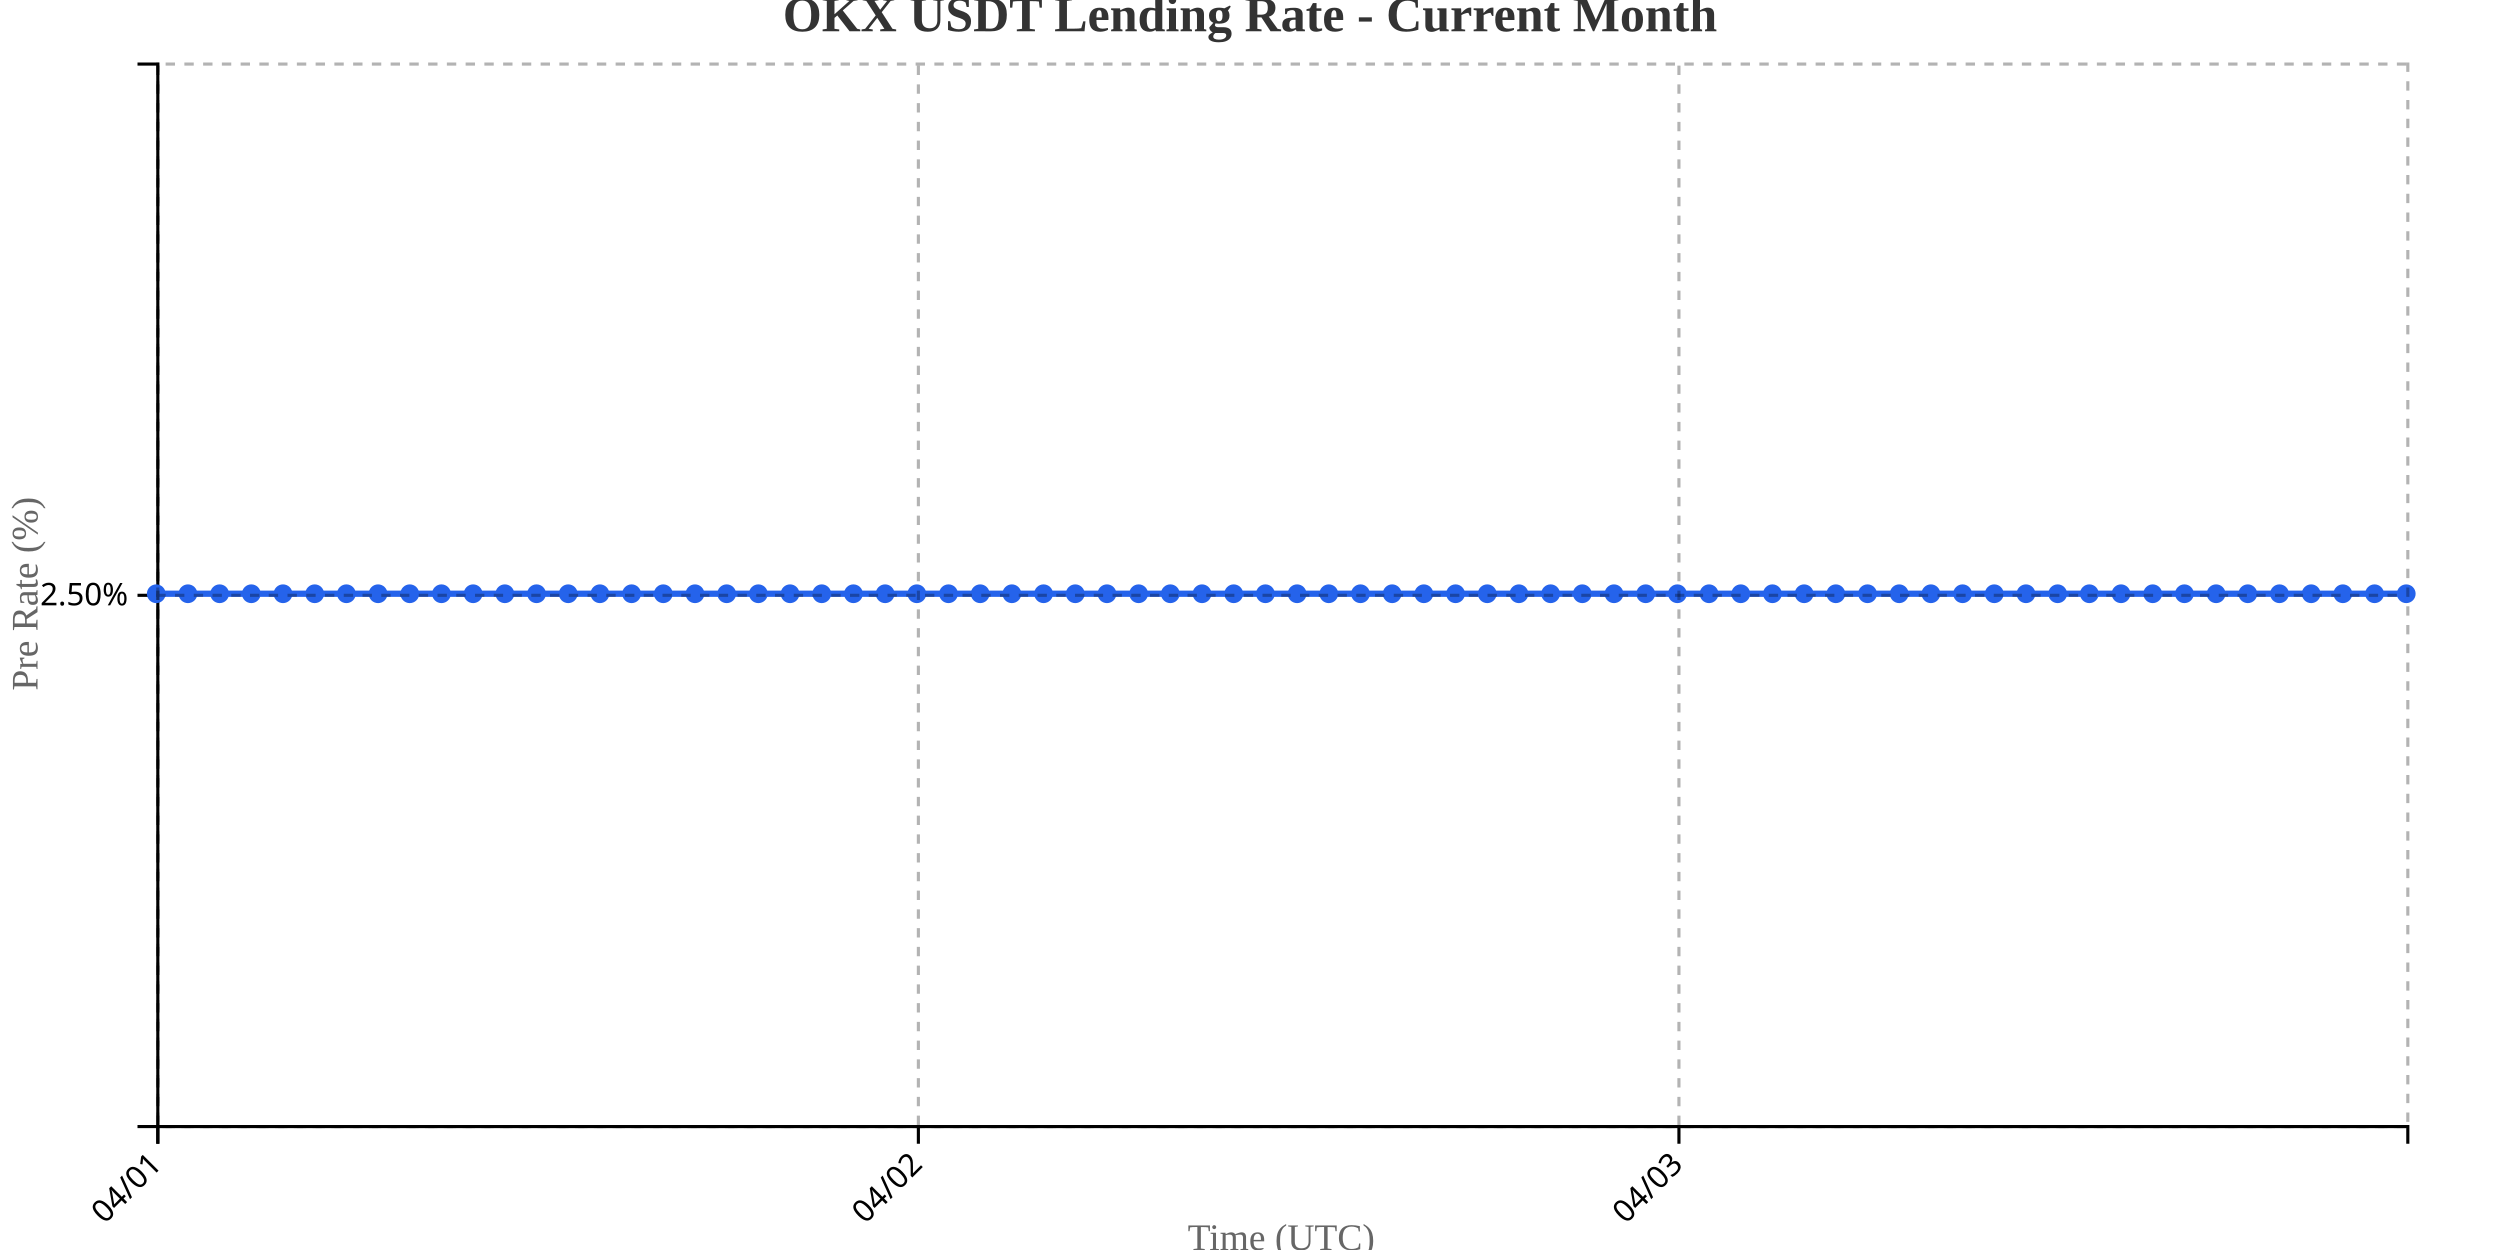
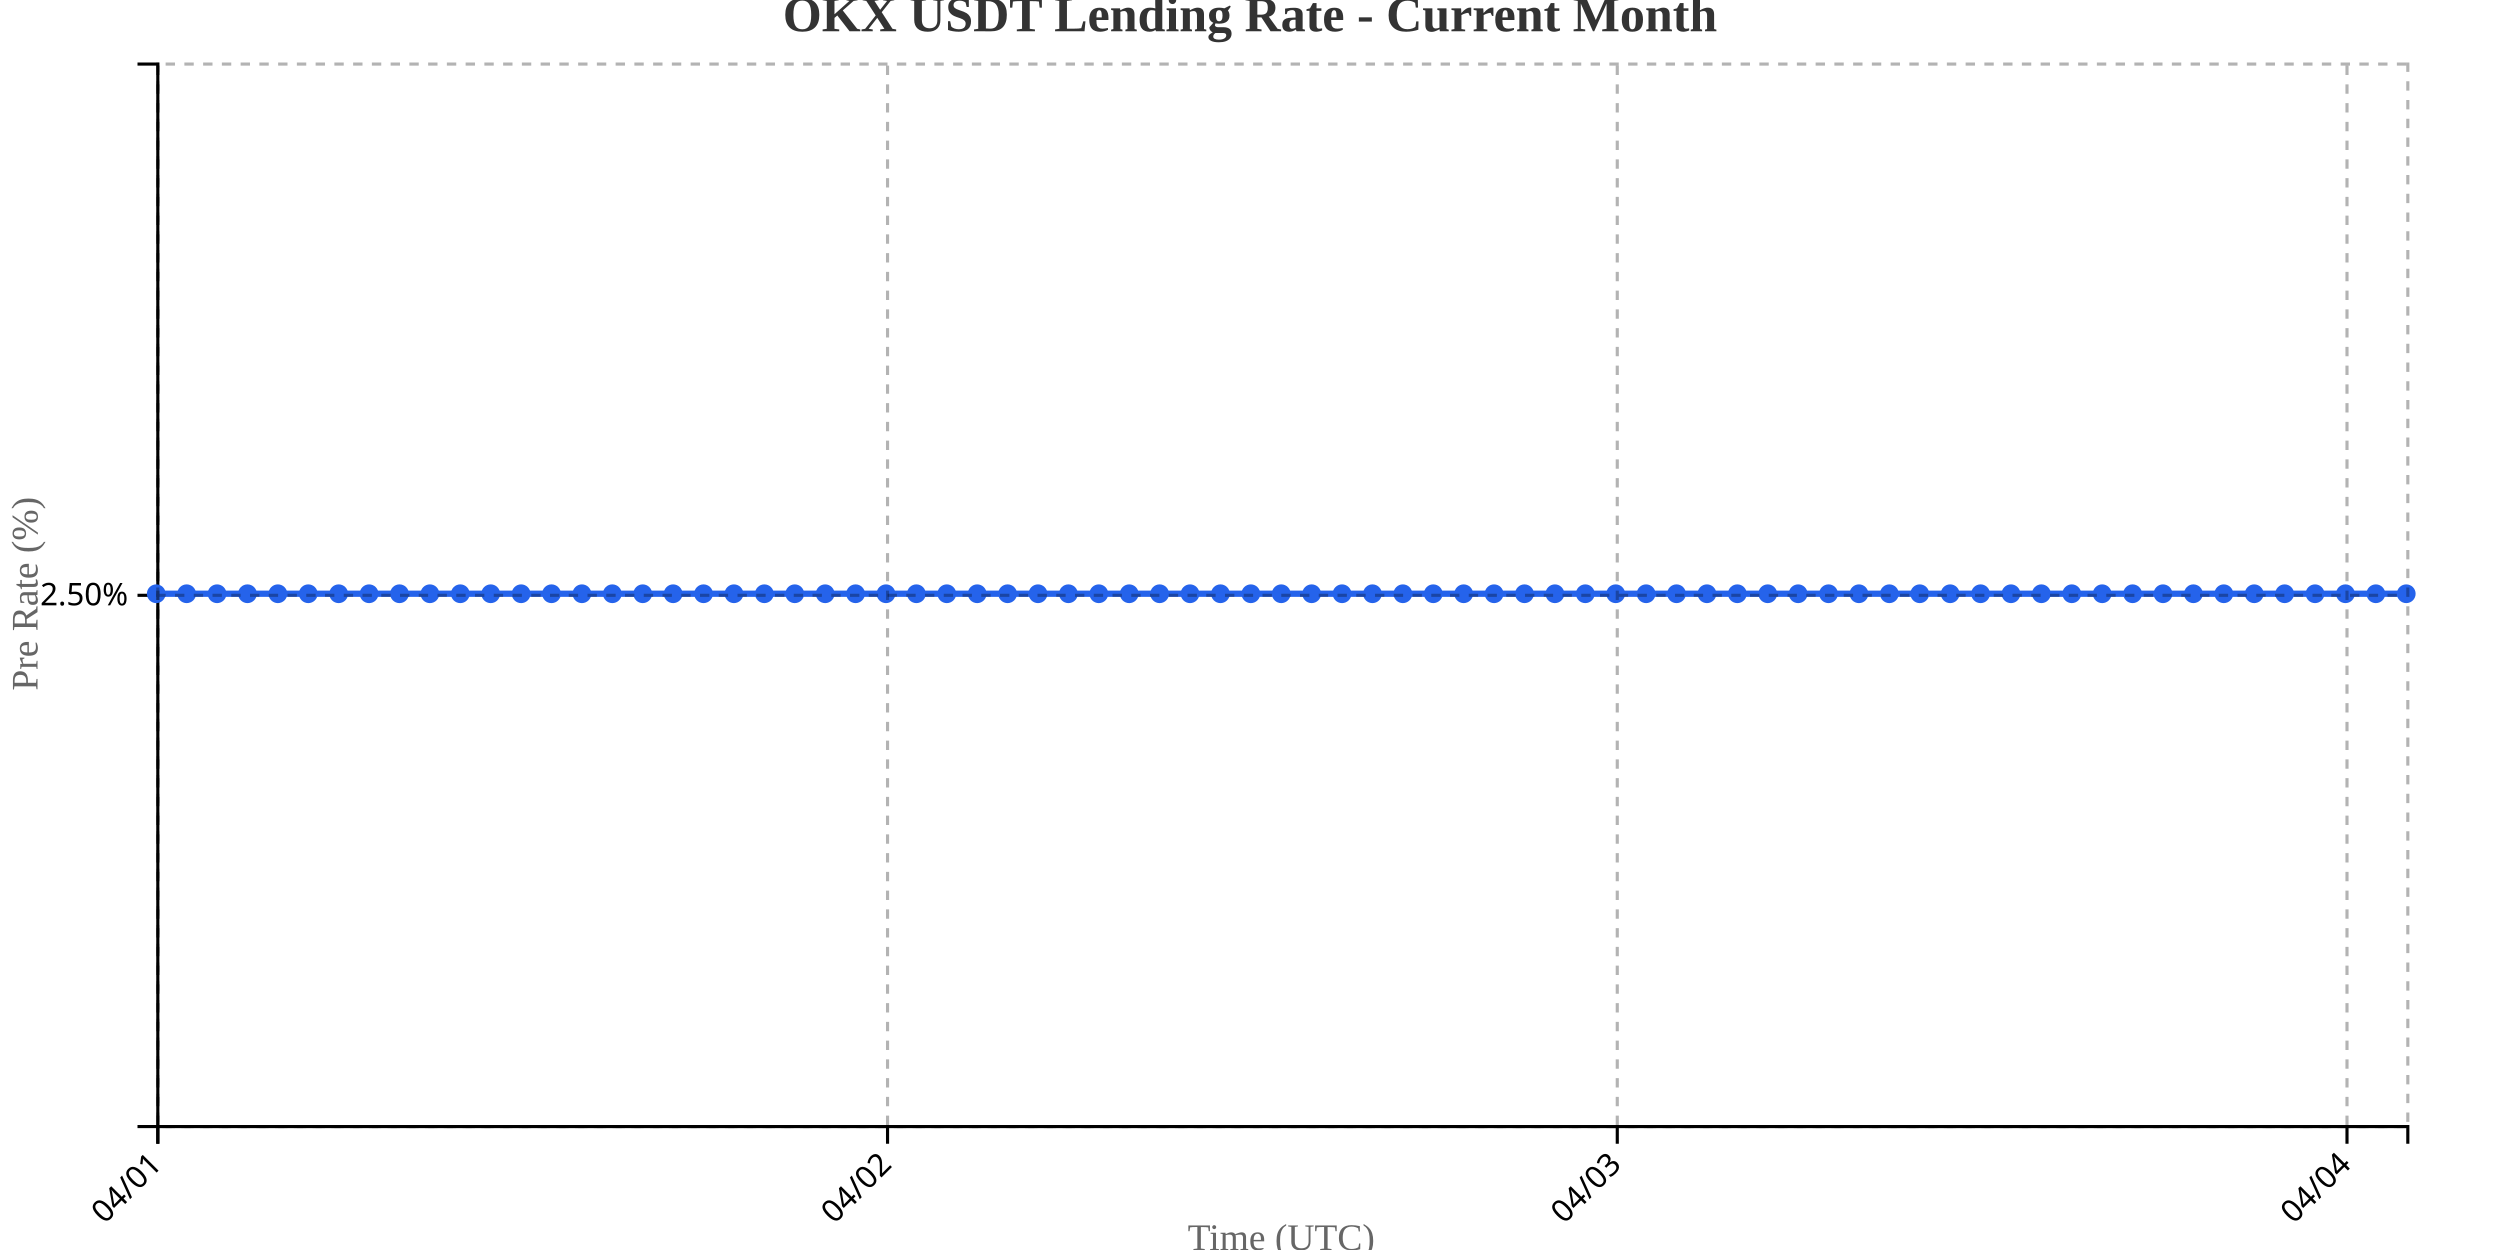
<svg xmlns="http://www.w3.org/2000/svg" width="800" height="400">
  <g transform="translate(50,20)">
    <g transform="translate(0,340)" fill="none" font-size="10" font-family="sans-serif" text-anchor="middle">
      <path class="domain" stroke="currentColor" d="M0.5,6V0.5H720.5V6" />
      <g class="tick" opacity="1" transform="translate(0.5,0)">
        <line stroke="currentColor" y2="6" />
        <text fill="currentColor" y="9" dy=".15em" style="text-anchor: end;" dx="-.8em" transform="rotate(-45)">04/01</text>
      </g>
-       <g class="tick" opacity="1" transform="translate(243.8803,0)">
+       <g class="tick" opacity="1" transform="translate(234.0135,0)">
        <line stroke="currentColor" y2="6" />
        <text fill="currentColor" y="9" dy=".15em" style="text-anchor: end;" dx="-.8em" transform="rotate(-45)">04/02</text>
      </g>
-       <g class="tick" opacity="1" transform="translate(487.2606,0)">
+       <g class="tick" opacity="1" transform="translate(467.527,0)">
        <line stroke="currentColor" y2="6" />
        <text fill="currentColor" y="9" dy=".15em" style="text-anchor: end;" dx="-.8em" transform="rotate(-45)">04/03</text>
+       </g>
+       <g class="tick" opacity="1" transform="translate(701.0405,0)">
+         <line stroke="currentColor" y2="6" />
+         <text fill="currentColor" y="9" dy=".15em" style="text-anchor: end;" dx="-.8em" transform="rotate(-45)">04/04</text>
      </g>
    </g>
    <g fill="none" font-size="10" font-family="sans-serif" text-anchor="end">
      <path class="domain" stroke="currentColor" d="M-6,340.5H0.5V0.5H-6" />
      <g class="tick" opacity="1" transform="translate(0,170.5)">
        <line stroke="currentColor" x2="-6" />
        <text fill="currentColor" x="-9" dy="0.32em">2.50%</text>
      </g>
    </g>
    <text transform="rotate(-90)" y="-50" x="-170" dy="1em" style="text-anchor: middle; font-size: 12px; fill: #666;">Pre Rate (%)</text>
    <text transform="translate(360, 380)" style="text-anchor: middle; font-size: 12px; fill: #666;">Time (UTC)</text>
-     <path fill="none" stroke="#2563eb" stroke-width="2" d="M0,170C3.38,170,6.761,170,10.141,170C13.521,170,16.901,170,20.282,170C23.662,170,27.042,170,30.423,170C33.803,170,37.183,170,40.563,170C43.944,170,47.324,170,50.704,170C54.085,170,57.465,170,60.845,170C64.225,170,67.606,170,70.986,170C74.366,170,77.746,170,81.127,170C84.507,170,87.887,170,91.268,170C94.648,170,98.028,170,101.408,170C104.789,170,108.169,170,111.549,170C114.93,170,118.31,170,121.69,170C125.07,170,128.451,170,131.831,170C135.211,170,138.592,170,141.972,170C145.352,170,148.732,170,152.113,170C155.493,170,158.873,170,162.254,170C165.634,170,169.014,170,172.394,170C175.775,170,179.155,170,182.535,170C185.915,170,189.296,170,192.676,170C196.056,170,199.437,170,202.817,170C206.197,170,209.577,170,212.958,170C216.338,170,219.718,170,223.099,170C226.479,170,229.859,170,233.239,170C236.62,170,240,170,243.38,170C246.761,170,250.141,170,253.521,170C256.901,170,260.282,170,263.662,170C267.042,170,270.423,170,273.803,170C277.183,170,280.563,170,283.944,170C287.324,170,290.704,170,294.085,170C297.465,170,300.845,170,304.225,170C307.606,170,310.986,170,314.366,170C317.746,170,321.127,170,324.507,170C327.887,170,331.268,170,334.648,170C338.028,170,341.408,170,344.789,170C348.169,170,351.549,170,354.93,170C358.31,170,361.69,170,365.07,170C368.451,170,371.831,170,375.211,170C378.592,170,381.972,170,385.352,170C388.732,170,392.113,170,395.493,170C398.873,170,402.254,170,405.634,170C409.014,170,412.394,170,415.775,170C419.155,170,422.535,170,425.915,170C429.296,170,432.676,170,436.056,170C439.437,170,442.817,170,446.197,170C449.577,170,452.958,170,456.338,170C459.718,170,463.099,170,466.479,170C469.859,170,473.239,170,476.62,170C480,170,483.38,170,486.761,170C490.141,170,493.521,170,496.901,170C500.282,170,503.662,170,507.042,170C510.423,170,513.803,170,517.183,170C520.563,170,523.944,170,527.324,170C530.704,170,534.085,170,537.465,170C540.845,170,544.225,170,547.606,170C550.986,170,554.366,170,557.746,170C561.127,170,564.507,170,567.887,170C571.268,170,574.648,170,578.028,170C581.408,170,584.789,170,588.169,170C591.549,170,594.93,170,598.31,170C601.69,170,605.07,170,608.451,170C611.831,170,615.211,170,618.592,170C621.972,170,625.352,170,628.732,170C632.113,170,635.493,170,638.873,170C642.254,170,645.634,170,649.014,170C652.394,170,655.775,170,659.155,170C662.535,170,665.915,170,669.296,170C672.676,170,676.056,170,679.437,170C682.817,170,686.197,170,689.577,170C692.958,170,696.338,170,699.718,170C703.099,170,706.479,170,709.859,170C713.239,170,716.62,170,720,170" />
+     <path fill="none" stroke="#2563eb" stroke-width="2" d="M0,170C3.243,170,6.486,170,9.73,170C12.973,170,16.216,170,19.459,170C22.703,170,25.946,170,29.189,170C32.432,170,35.676,170,38.919,170C42.162,170,45.405,170,48.649,170C51.892,170,55.135,170,58.378,170C61.622,170,64.865,170,68.108,170C71.351,170,74.595,170,77.838,170C81.081,170,84.324,170,87.568,170C90.811,170,94.054,170,97.297,170C100.541,170,103.784,170,107.027,170C110.27,170,113.514,170,116.757,170C120,170,123.243,170,126.486,170C129.73,170,132.973,170,136.216,170C139.459,170,142.703,170,145.946,170C149.189,170,152.432,170,155.676,170C158.919,170,162.162,170,165.405,170C168.649,170,171.892,170,175.135,170C178.378,170,181.622,170,184.865,170C188.108,170,191.351,170,194.595,170C197.838,170,201.081,170,204.324,170C207.568,170,210.811,170,214.054,170C217.297,170,220.541,170,223.784,170C227.027,170,230.27,170,233.514,170C236.757,170,240,170,243.243,170C246.486,170,249.73,170,252.973,170C256.216,170,259.459,170,262.703,170C265.946,170,269.189,170,272.432,170C275.676,170,278.919,170,282.162,170C285.405,170,288.649,170,291.892,170C295.135,170,298.378,170,301.622,170C304.865,170,308.108,170,311.351,170C314.595,170,317.838,170,321.081,170C324.324,170,327.568,170,330.811,170C334.054,170,337.297,170,340.541,170C343.784,170,347.027,170,350.27,170C353.514,170,356.757,170,360,170C363.243,170,366.486,170,369.73,170C372.973,170,376.216,170,379.459,170C382.703,170,385.946,170,389.189,170C392.432,170,395.676,170,398.919,170C402.162,170,405.405,170,408.649,170C411.892,170,415.135,170,418.378,170C421.622,170,424.865,170,428.108,170C431.351,170,434.595,170,437.838,170C441.081,170,444.324,170,447.568,170C450.811,170,454.054,170,457.297,170C460.541,170,463.784,170,467.027,170C470.27,170,473.514,170,476.757,170C480,170,483.243,170,486.486,170C489.73,170,492.973,170,496.216,170C499.459,170,502.703,170,505.946,170C509.189,170,512.432,170,515.676,170C518.919,170,522.162,170,525.405,170C528.649,170,531.892,170,535.135,170C538.378,170,541.622,170,544.865,170C548.108,170,551.351,170,554.595,170C557.838,170,561.081,170,564.324,170C567.568,170,570.811,170,574.054,170C577.297,170,580.541,170,583.784,170C587.027,170,590.27,170,593.514,170C596.757,170,600,170,603.243,170C606.486,170,609.73,170,612.973,170C616.216,170,619.459,170,622.703,170C625.946,170,629.189,170,632.432,170C635.676,170,638.919,170,642.162,170C645.405,170,648.649,170,651.892,170C655.135,170,658.378,170,661.622,170C664.865,170,668.108,170,671.351,170C674.595,170,677.838,170,681.081,170C684.324,170,687.568,170,690.811,170C694.054,170,697.297,170,700.541,170C703.784,170,707.027,170,710.27,170C713.514,170,716.757,170,720,170" />
    <circle class="dot" cx="0" cy="170" r="3" fill="#2563eb" />
-     <circle class="dot" cx="10.141" cy="170" r="3" fill="#2563eb" />
-     <circle class="dot" cx="20.282" cy="170" r="3" fill="#2563eb" />
-     <circle class="dot" cx="30.423" cy="170" r="3" fill="#2563eb" />
-     <circle class="dot" cx="40.563" cy="170" r="3" fill="#2563eb" />
-     <circle class="dot" cx="50.704" cy="170" r="3" fill="#2563eb" />
-     <circle class="dot" cx="60.845" cy="170" r="3" fill="#2563eb" />
-     <circle class="dot" cx="70.986" cy="170" r="3" fill="#2563eb" />
-     <circle class="dot" cx="81.127" cy="170" r="3" fill="#2563eb" />
-     <circle class="dot" cx="91.268" cy="170" r="3" fill="#2563eb" />
-     <circle class="dot" cx="101.408" cy="170" r="3" fill="#2563eb" />
-     <circle class="dot" cx="111.549" cy="170" r="3" fill="#2563eb" />
-     <circle class="dot" cx="121.69" cy="170" r="3" fill="#2563eb" />
-     <circle class="dot" cx="131.831" cy="170" r="3" fill="#2563eb" />
-     <circle class="dot" cx="141.972" cy="170" r="3" fill="#2563eb" />
-     <circle class="dot" cx="152.113" cy="170" r="3" fill="#2563eb" />
-     <circle class="dot" cx="162.254" cy="170" r="3" fill="#2563eb" />
-     <circle class="dot" cx="172.394" cy="170" r="3" fill="#2563eb" />
-     <circle class="dot" cx="182.535" cy="170" r="3" fill="#2563eb" />
-     <circle class="dot" cx="192.676" cy="170" r="3" fill="#2563eb" />
-     <circle class="dot" cx="202.817" cy="170" r="3" fill="#2563eb" />
-     <circle class="dot" cx="212.958" cy="170" r="3" fill="#2563eb" />
-     <circle class="dot" cx="223.099" cy="170" r="3" fill="#2563eb" />
-     <circle class="dot" cx="233.239" cy="170" r="3" fill="#2563eb" />
-     <circle class="dot" cx="243.38" cy="170" r="3" fill="#2563eb" />
-     <circle class="dot" cx="253.521" cy="170" r="3" fill="#2563eb" />
-     <circle class="dot" cx="263.662" cy="170" r="3" fill="#2563eb" />
-     <circle class="dot" cx="273.803" cy="170" r="3" fill="#2563eb" />
-     <circle class="dot" cx="283.944" cy="170" r="3" fill="#2563eb" />
-     <circle class="dot" cx="294.085" cy="170" r="3" fill="#2563eb" />
-     <circle class="dot" cx="304.225" cy="170" r="3" fill="#2563eb" />
-     <circle class="dot" cx="314.366" cy="170" r="3" fill="#2563eb" />
-     <circle class="dot" cx="324.507" cy="170" r="3" fill="#2563eb" />
-     <circle class="dot" cx="334.648" cy="170" r="3" fill="#2563eb" />
-     <circle class="dot" cx="344.789" cy="170" r="3" fill="#2563eb" />
-     <circle class="dot" cx="354.93" cy="170" r="3" fill="#2563eb" />
-     <circle class="dot" cx="365.07" cy="170" r="3" fill="#2563eb" />
-     <circle class="dot" cx="375.211" cy="170" r="3" fill="#2563eb" />
-     <circle class="dot" cx="385.352" cy="170" r="3" fill="#2563eb" />
-     <circle class="dot" cx="395.493" cy="170" r="3" fill="#2563eb" />
-     <circle class="dot" cx="405.634" cy="170" r="3" fill="#2563eb" />
-     <circle class="dot" cx="415.775" cy="170" r="3" fill="#2563eb" />
-     <circle class="dot" cx="425.915" cy="170" r="3" fill="#2563eb" />
-     <circle class="dot" cx="436.056" cy="170" r="3" fill="#2563eb" />
-     <circle class="dot" cx="446.197" cy="170" r="3" fill="#2563eb" />
-     <circle class="dot" cx="456.338" cy="170" r="3" fill="#2563eb" />
-     <circle class="dot" cx="466.479" cy="170" r="3" fill="#2563eb" />
-     <circle class="dot" cx="476.62" cy="170" r="3" fill="#2563eb" />
-     <circle class="dot" cx="486.761" cy="170" r="3" fill="#2563eb" />
-     <circle class="dot" cx="496.901" cy="170" r="3" fill="#2563eb" />
-     <circle class="dot" cx="507.042" cy="170" r="3" fill="#2563eb" />
-     <circle class="dot" cx="517.183" cy="170" r="3" fill="#2563eb" />
-     <circle class="dot" cx="527.324" cy="170" r="3" fill="#2563eb" />
-     <circle class="dot" cx="537.465" cy="170" r="3" fill="#2563eb" />
-     <circle class="dot" cx="547.606" cy="170" r="3" fill="#2563eb" />
-     <circle class="dot" cx="557.746" cy="170" r="3" fill="#2563eb" />
-     <circle class="dot" cx="567.887" cy="170" r="3" fill="#2563eb" />
-     <circle class="dot" cx="578.028" cy="170" r="3" fill="#2563eb" />
-     <circle class="dot" cx="588.169" cy="170" r="3" fill="#2563eb" />
-     <circle class="dot" cx="598.31" cy="170" r="3" fill="#2563eb" />
-     <circle class="dot" cx="608.451" cy="170" r="3" fill="#2563eb" />
-     <circle class="dot" cx="618.592" cy="170" r="3" fill="#2563eb" />
-     <circle class="dot" cx="628.732" cy="170" r="3" fill="#2563eb" />
-     <circle class="dot" cx="638.873" cy="170" r="3" fill="#2563eb" />
-     <circle class="dot" cx="649.014" cy="170" r="3" fill="#2563eb" />
-     <circle class="dot" cx="659.155" cy="170" r="3" fill="#2563eb" />
-     <circle class="dot" cx="669.296" cy="170" r="3" fill="#2563eb" />
-     <circle class="dot" cx="679.437" cy="170" r="3" fill="#2563eb" />
-     <circle class="dot" cx="689.577" cy="170" r="3" fill="#2563eb" />
-     <circle class="dot" cx="699.718" cy="170" r="3" fill="#2563eb" />
-     <circle class="dot" cx="709.859" cy="170" r="3" fill="#2563eb" />
+     <circle class="dot" cx="9.73" cy="170" r="3" fill="#2563eb" />
+     <circle class="dot" cx="19.459" cy="170" r="3" fill="#2563eb" />
+     <circle class="dot" cx="29.189" cy="170" r="3" fill="#2563eb" />
+     <circle class="dot" cx="38.919" cy="170" r="3" fill="#2563eb" />
+     <circle class="dot" cx="48.649" cy="170" r="3" fill="#2563eb" />
+     <circle class="dot" cx="58.378" cy="170" r="3" fill="#2563eb" />
+     <circle class="dot" cx="68.108" cy="170" r="3" fill="#2563eb" />
+     <circle class="dot" cx="77.838" cy="170" r="3" fill="#2563eb" />
+     <circle class="dot" cx="87.568" cy="170" r="3" fill="#2563eb" />
+     <circle class="dot" cx="97.297" cy="170" r="3" fill="#2563eb" />
+     <circle class="dot" cx="107.027" cy="170" r="3" fill="#2563eb" />
+     <circle class="dot" cx="116.757" cy="170" r="3" fill="#2563eb" />
+     <circle class="dot" cx="126.486" cy="170" r="3" fill="#2563eb" />
+     <circle class="dot" cx="136.216" cy="170" r="3" fill="#2563eb" />
+     <circle class="dot" cx="145.946" cy="170" r="3" fill="#2563eb" />
+     <circle class="dot" cx="155.676" cy="170" r="3" fill="#2563eb" />
+     <circle class="dot" cx="165.405" cy="170" r="3" fill="#2563eb" />
+     <circle class="dot" cx="175.135" cy="170" r="3" fill="#2563eb" />
+     <circle class="dot" cx="184.865" cy="170" r="3" fill="#2563eb" />
+     <circle class="dot" cx="194.595" cy="170" r="3" fill="#2563eb" />
+     <circle class="dot" cx="204.324" cy="170" r="3" fill="#2563eb" />
+     <circle class="dot" cx="214.054" cy="170" r="3" fill="#2563eb" />
+     <circle class="dot" cx="223.784" cy="170" r="3" fill="#2563eb" />
+     <circle class="dot" cx="233.514" cy="170" r="3" fill="#2563eb" />
+     <circle class="dot" cx="243.243" cy="170" r="3" fill="#2563eb" />
+     <circle class="dot" cx="252.973" cy="170" r="3" fill="#2563eb" />
+     <circle class="dot" cx="262.703" cy="170" r="3" fill="#2563eb" />
+     <circle class="dot" cx="272.432" cy="170" r="3" fill="#2563eb" />
+     <circle class="dot" cx="282.162" cy="170" r="3" fill="#2563eb" />
+     <circle class="dot" cx="291.892" cy="170" r="3" fill="#2563eb" />
+     <circle class="dot" cx="301.622" cy="170" r="3" fill="#2563eb" />
+     <circle class="dot" cx="311.351" cy="170" r="3" fill="#2563eb" />
+     <circle class="dot" cx="321.081" cy="170" r="3" fill="#2563eb" />
+     <circle class="dot" cx="330.811" cy="170" r="3" fill="#2563eb" />
+     <circle class="dot" cx="340.541" cy="170" r="3" fill="#2563eb" />
+     <circle class="dot" cx="350.27" cy="170" r="3" fill="#2563eb" />
+     <circle class="dot" cx="360" cy="170" r="3" fill="#2563eb" />
+     <circle class="dot" cx="369.73" cy="170" r="3" fill="#2563eb" />
+     <circle class="dot" cx="379.459" cy="170" r="3" fill="#2563eb" />
+     <circle class="dot" cx="389.189" cy="170" r="3" fill="#2563eb" />
+     <circle class="dot" cx="398.919" cy="170" r="3" fill="#2563eb" />
+     <circle class="dot" cx="408.649" cy="170" r="3" fill="#2563eb" />
+     <circle class="dot" cx="418.378" cy="170" r="3" fill="#2563eb" />
+     <circle class="dot" cx="428.108" cy="170" r="3" fill="#2563eb" />
+     <circle class="dot" cx="437.838" cy="170" r="3" fill="#2563eb" />
+     <circle class="dot" cx="447.568" cy="170" r="3" fill="#2563eb" />
+     <circle class="dot" cx="457.297" cy="170" r="3" fill="#2563eb" />
+     <circle class="dot" cx="467.027" cy="170" r="3" fill="#2563eb" />
+     <circle class="dot" cx="476.757" cy="170" r="3" fill="#2563eb" />
+     <circle class="dot" cx="486.486" cy="170" r="3" fill="#2563eb" />
+     <circle class="dot" cx="496.216" cy="170" r="3" fill="#2563eb" />
+     <circle class="dot" cx="505.946" cy="170" r="3" fill="#2563eb" />
+     <circle class="dot" cx="515.676" cy="170" r="3" fill="#2563eb" />
+     <circle class="dot" cx="525.405" cy="170" r="3" fill="#2563eb" />
+     <circle class="dot" cx="535.135" cy="170" r="3" fill="#2563eb" />
+     <circle class="dot" cx="544.865" cy="170" r="3" fill="#2563eb" />
+     <circle class="dot" cx="554.595" cy="170" r="3" fill="#2563eb" />
+     <circle class="dot" cx="564.324" cy="170" r="3" fill="#2563eb" />
+     <circle class="dot" cx="574.054" cy="170" r="3" fill="#2563eb" />
+     <circle class="dot" cx="583.784" cy="170" r="3" fill="#2563eb" />
+     <circle class="dot" cx="593.514" cy="170" r="3" fill="#2563eb" />
+     <circle class="dot" cx="603.243" cy="170" r="3" fill="#2563eb" />
+     <circle class="dot" cx="612.973" cy="170" r="3" fill="#2563eb" />
+     <circle class="dot" cx="622.703" cy="170" r="3" fill="#2563eb" />
+     <circle class="dot" cx="632.432" cy="170" r="3" fill="#2563eb" />
+     <circle class="dot" cx="642.162" cy="170" r="3" fill="#2563eb" />
+     <circle class="dot" cx="651.892" cy="170" r="3" fill="#2563eb" />
+     <circle class="dot" cx="661.622" cy="170" r="3" fill="#2563eb" />
+     <circle class="dot" cx="671.351" cy="170" r="3" fill="#2563eb" />
+     <circle class="dot" cx="681.081" cy="170" r="3" fill="#2563eb" />
+     <circle class="dot" cx="690.811" cy="170" r="3" fill="#2563eb" />
+     <circle class="dot" cx="700.541" cy="170" r="3" fill="#2563eb" />
+     <circle class="dot" cx="710.27" cy="170" r="3" fill="#2563eb" />
    <circle class="dot" cx="720" cy="170" r="3" fill="#2563eb" />
    <g class="grid" transform="translate(0,340)" fill="none" font-size="10" font-family="sans-serif" text-anchor="middle" style="stroke-dasharray: 3,3; opacity: 0.3;">
      <path class="domain" stroke="currentColor" d="M0.5,-340V0.5H720.5V-340" />
      <g class="tick" opacity="1" transform="translate(0.5,0)">
        <line stroke="currentColor" y2="-340" />
        <text fill="currentColor" y="3" dy="0.71em" />
      </g>
-       <g class="tick" opacity="1" transform="translate(243.8803,0)">
+       <g class="tick" opacity="1" transform="translate(234.0135,0)">
        <line stroke="currentColor" y2="-340" />
        <text fill="currentColor" y="3" dy="0.71em" />
      </g>
-       <g class="tick" opacity="1" transform="translate(487.2606,0)">
+       <g class="tick" opacity="1" transform="translate(467.527,0)">
+         <line stroke="currentColor" y2="-340" />
+         <text fill="currentColor" y="3" dy="0.71em" />
+       </g>
+       <g class="tick" opacity="1" transform="translate(701.0405,0)">
        <line stroke="currentColor" y2="-340" />
        <text fill="currentColor" y="3" dy="0.71em" />
      </g>
    </g>
    <g class="grid" fill="none" font-size="10" font-family="sans-serif" text-anchor="end" style="stroke-dasharray: 3,3; opacity: 0.3;">
      <path class="domain" stroke="currentColor" d="M720,340.5H0.5V0.5H720" />
      <g class="tick" opacity="1" transform="translate(0,170.5)">
        <line stroke="currentColor" x2="720" />
        <text fill="currentColor" x="-3" dy="0.32em" />
      </g>
    </g>
  </g>
  <text x="400" y="10" text-anchor="middle" style="font-size: 16px; font-weight: bold; fill: #333;">OKX USDT Lending Rate - Current Month</text>
</svg>
